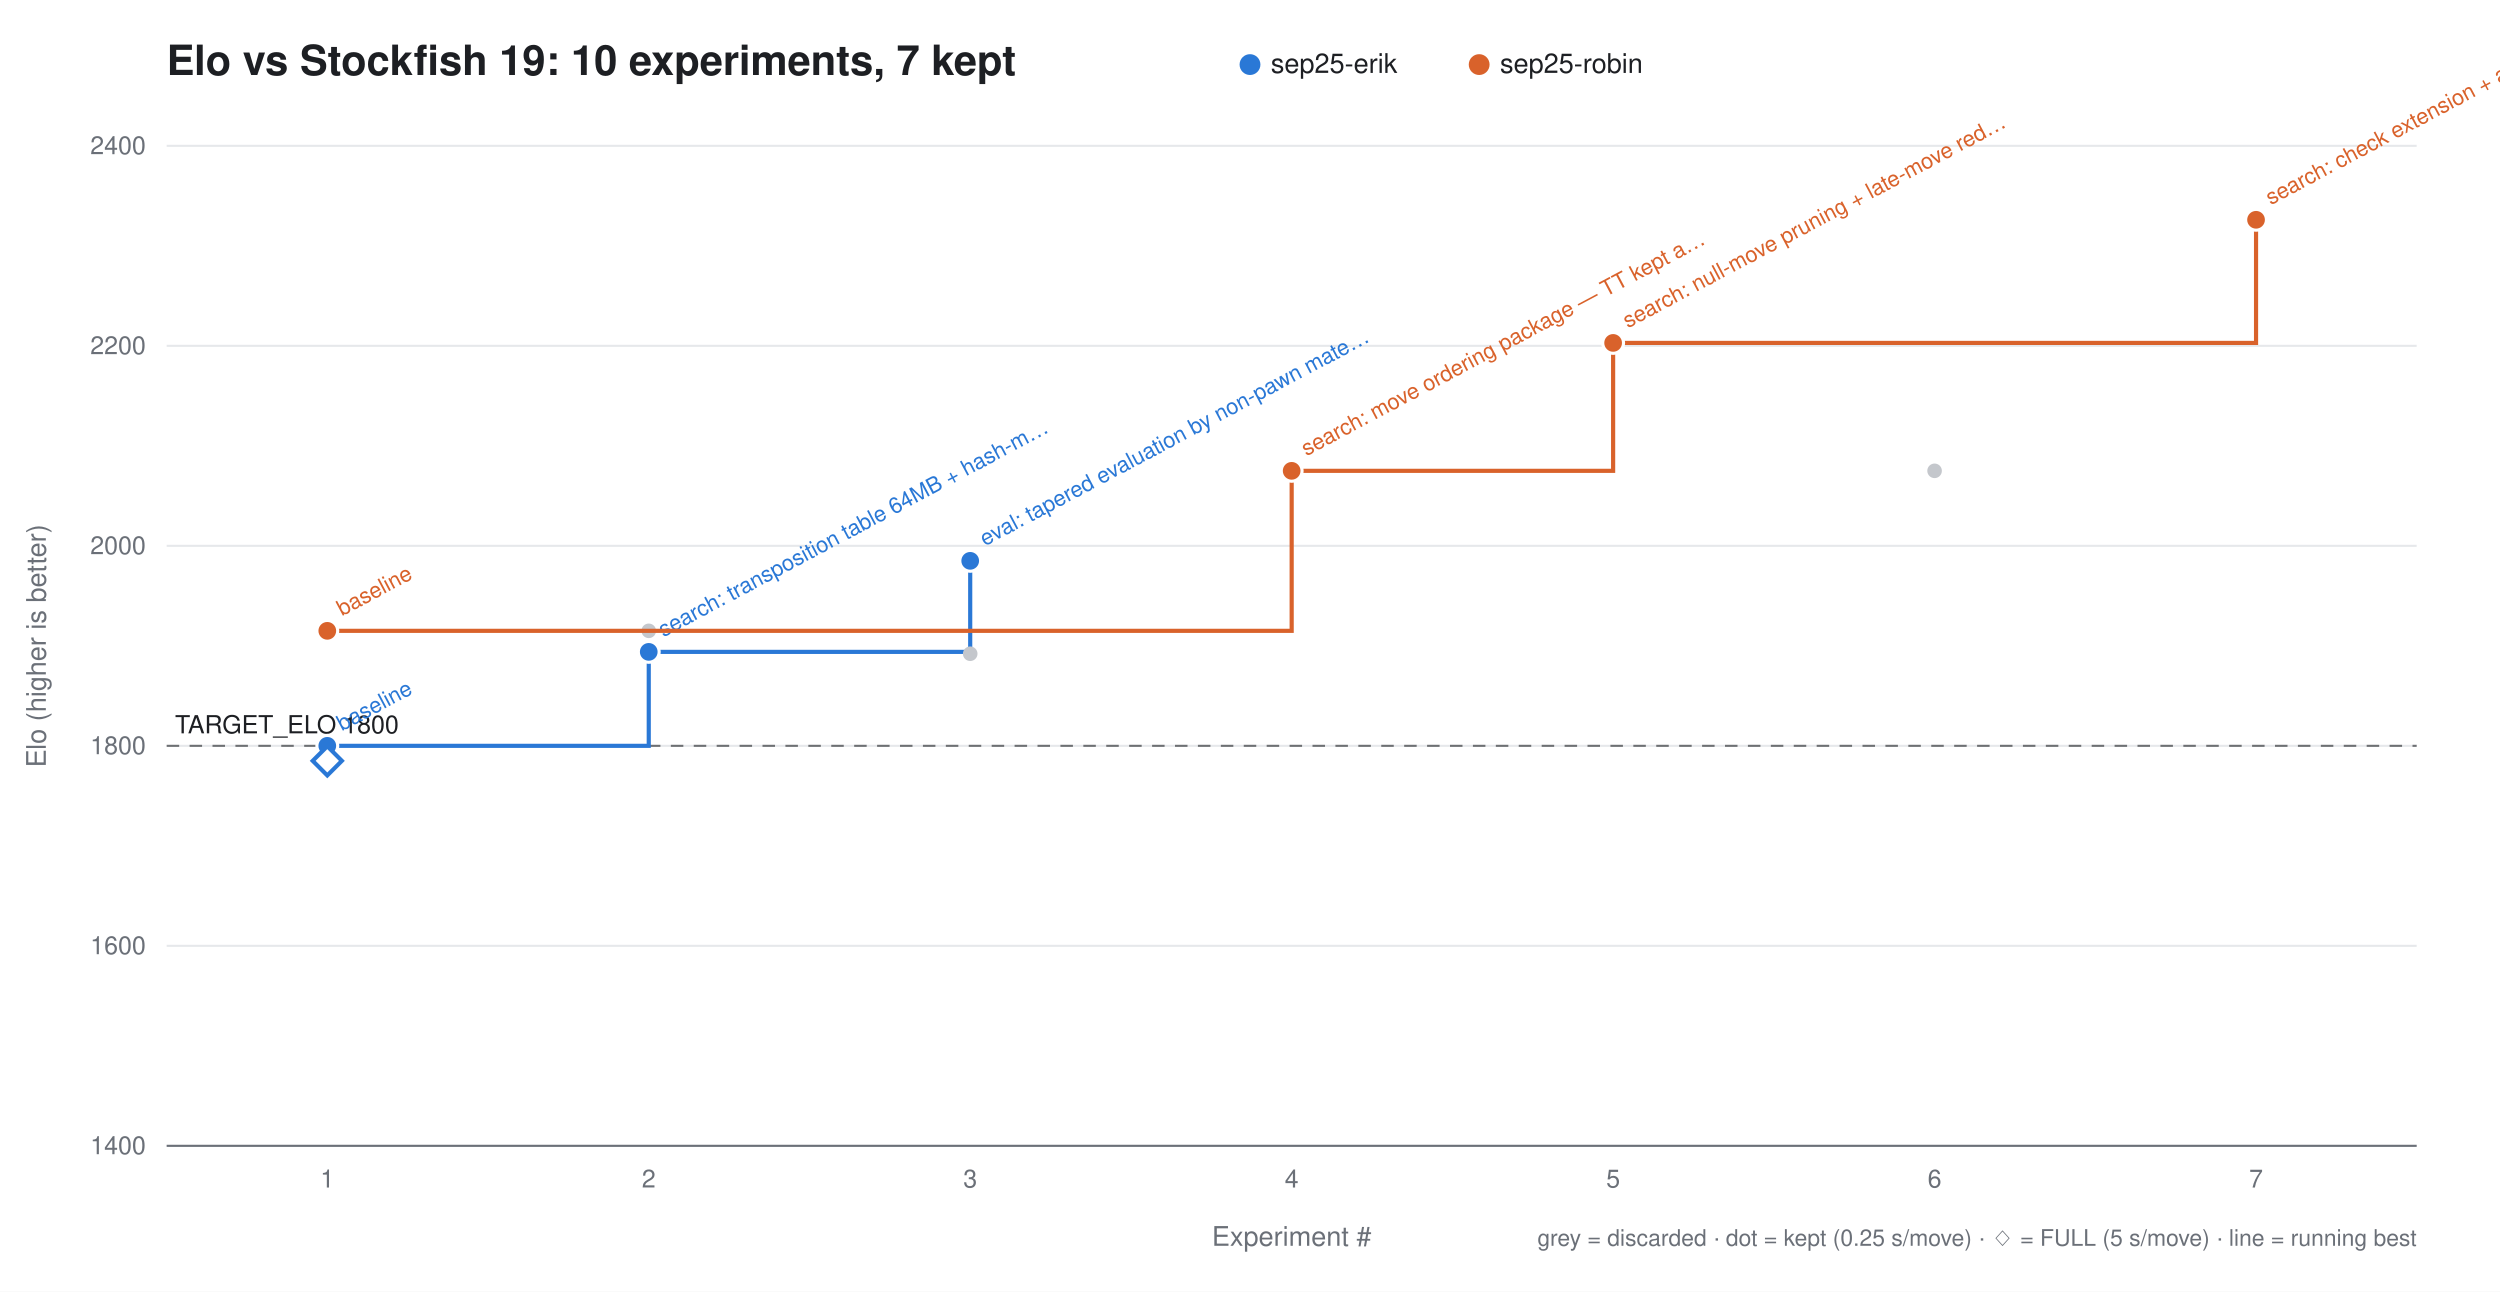
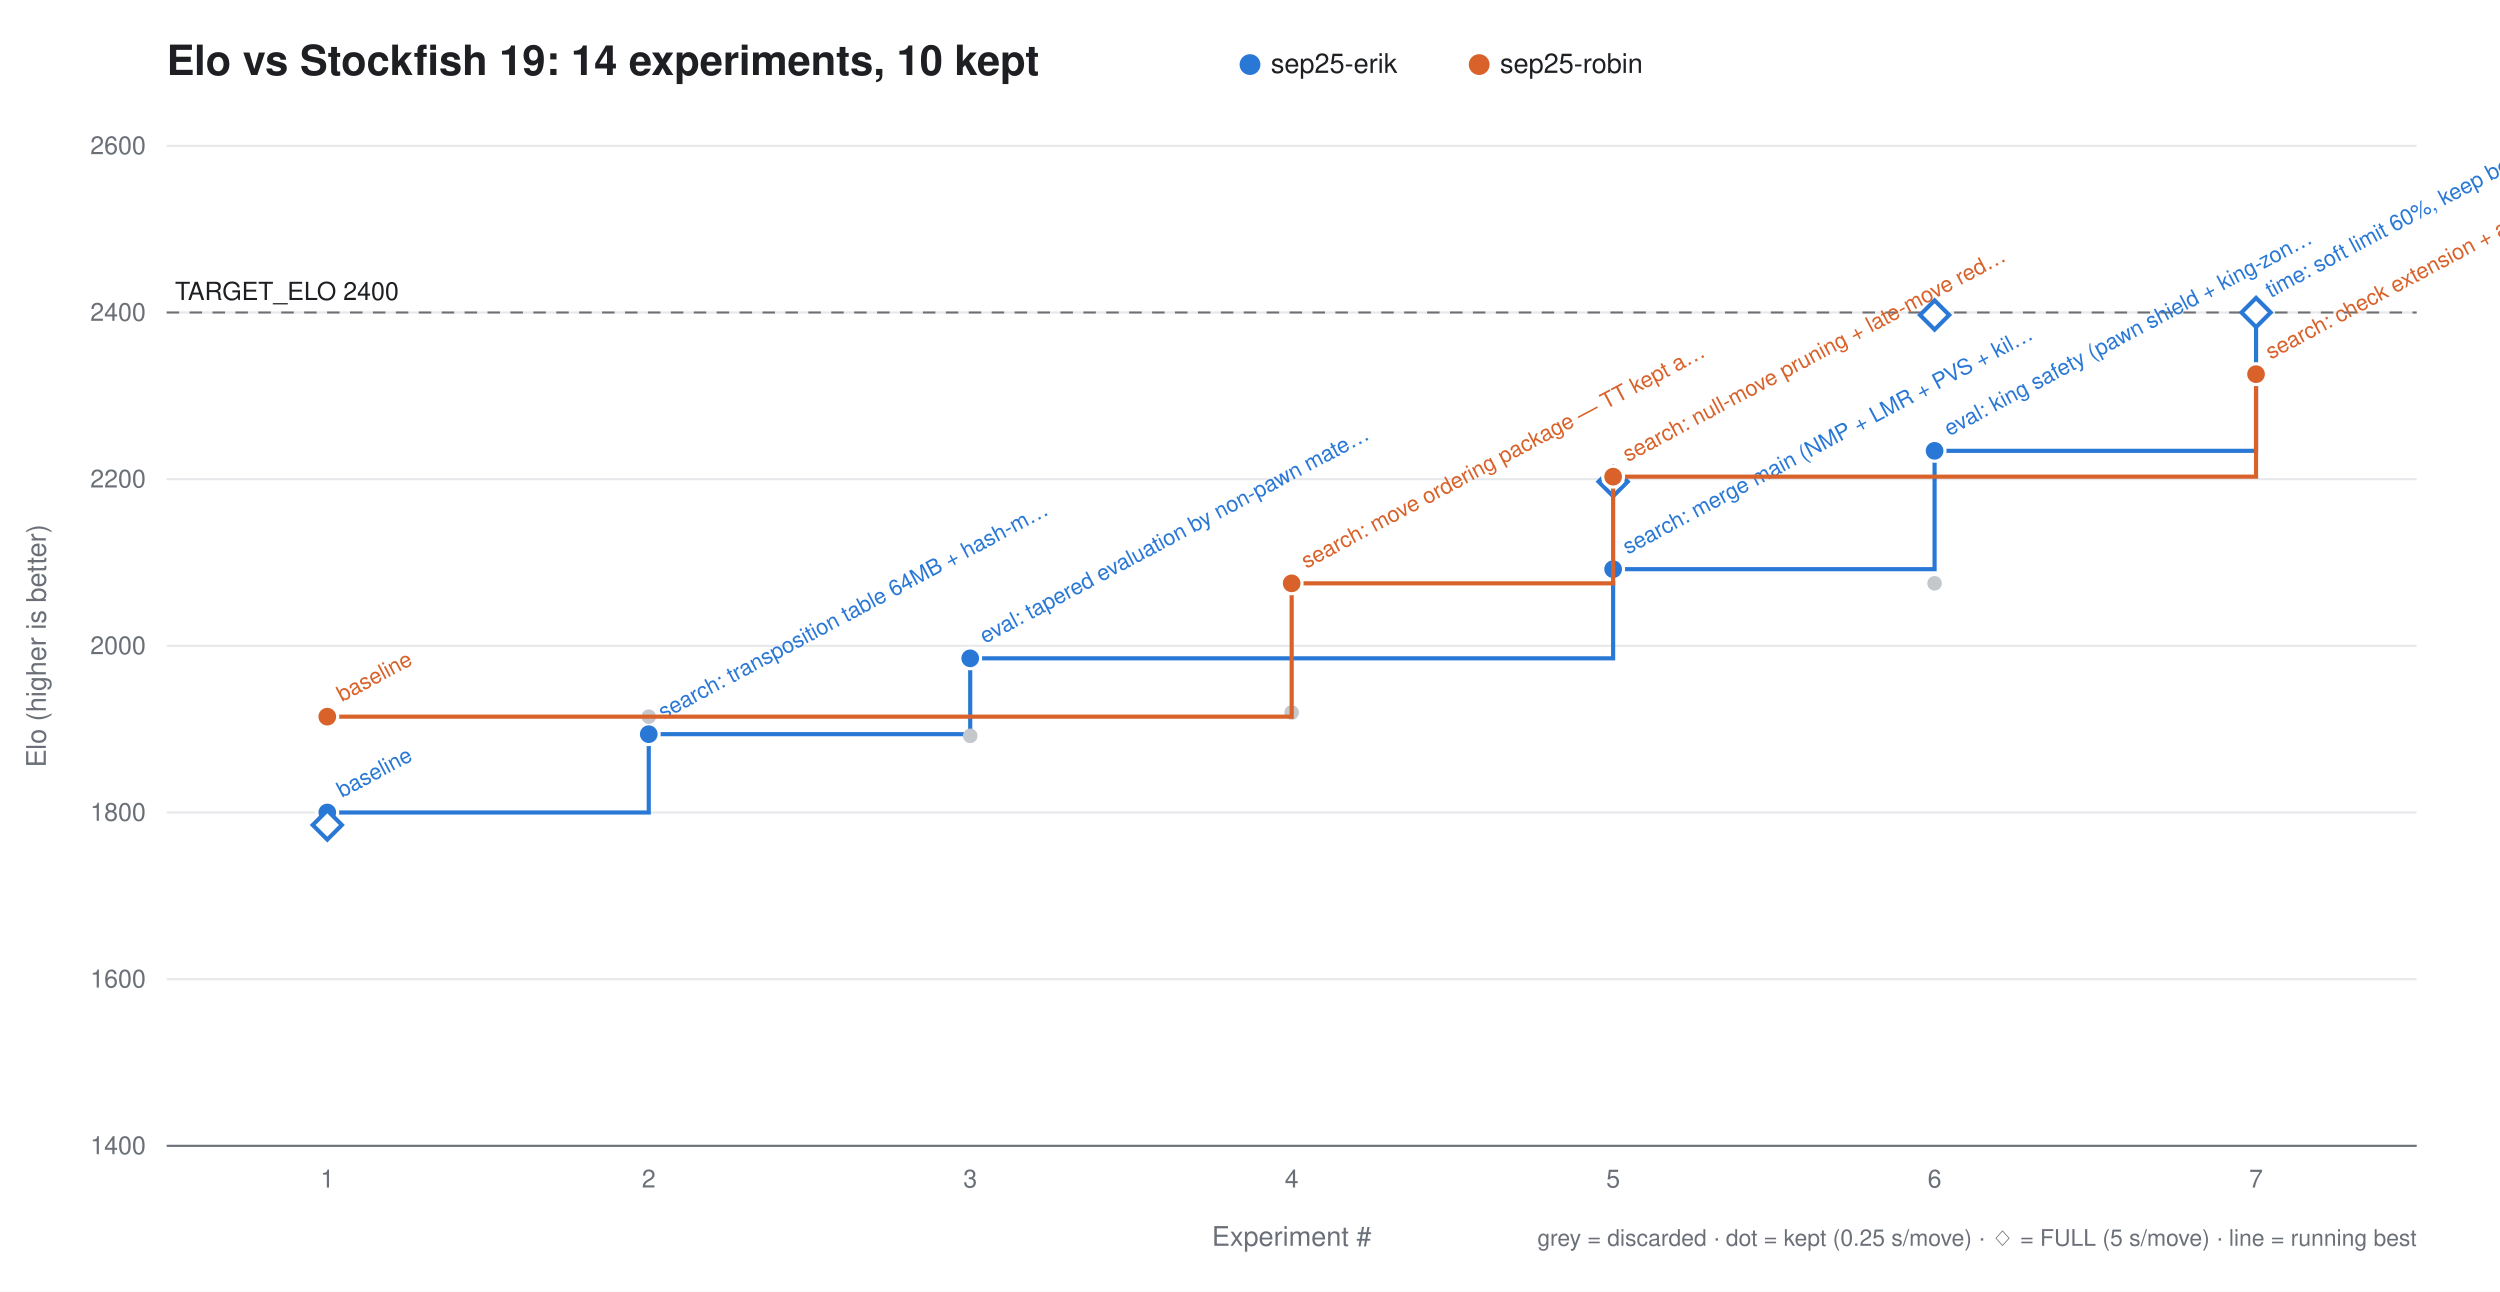
<svg xmlns="http://www.w3.org/2000/svg" width="1200" height="620" viewBox="0 0 1200 620" font-family="-apple-system,Segoe UI,Helvetica,Arial,sans-serif">
  <rect width="1200" height="620" fill="#ffffff" />
-   <text x="80" y="36" font-size="20" font-weight="600" fill="#1d1f23">Elo vs Stockfish 19: 10 experiments, 7 kept</text>
+   <text x="80" y="36" font-size="20" font-weight="600" fill="#1d1f23">Elo vs Stockfish 19: 14 experiments, 10 kept</text>
  <line x1="80" x2="1160" y1="550.0" y2="550.0" stroke="#e6e8eb" />
  <text x="70" y="554.0" font-size="12" text-anchor="end" fill="#6b7078">1400</text>
-   <line x1="80" x2="1160" y1="454.0" y2="454.0" stroke="#e6e8eb" />
-   <text x="70" y="458.0" font-size="12" text-anchor="end" fill="#6b7078">1600</text>
-   <line x1="80" x2="1160" y1="358.0" y2="358.0" stroke="#e6e8eb" />
-   <text x="70" y="362.0" font-size="12" text-anchor="end" fill="#6b7078">1800</text>
-   <line x1="80" x2="1160" y1="262.0" y2="262.0" stroke="#e6e8eb" />
-   <text x="70" y="266.0" font-size="12" text-anchor="end" fill="#6b7078">2000</text>
-   <line x1="80" x2="1160" y1="166.0" y2="166.0" stroke="#e6e8eb" />
-   <text x="70" y="170.0" font-size="12" text-anchor="end" fill="#6b7078">2200</text>
+   <line x1="80" x2="1160" y1="470.0" y2="470.0" stroke="#e6e8eb" />
+   <text x="70" y="474.0" font-size="12" text-anchor="end" fill="#6b7078">1600</text>
+   <line x1="80" x2="1160" y1="390.0" y2="390.0" stroke="#e6e8eb" />
+   <text x="70" y="394.0" font-size="12" text-anchor="end" fill="#6b7078">1800</text>
+   <line x1="80" x2="1160" y1="310.0" y2="310.0" stroke="#e6e8eb" />
+   <text x="70" y="314.0" font-size="12" text-anchor="end" fill="#6b7078">2000</text>
+   <line x1="80" x2="1160" y1="230.0" y2="230.0" stroke="#e6e8eb" />
+   <text x="70" y="234.0" font-size="12" text-anchor="end" fill="#6b7078">2200</text>
+   <line x1="80" x2="1160" y1="150.0" y2="150.0" stroke="#e6e8eb" />
+   <text x="70" y="154.0" font-size="12" text-anchor="end" fill="#6b7078">2400</text>
  <line x1="80" x2="1160" y1="70.0" y2="70.0" stroke="#e6e8eb" />
-   <text x="70" y="74.0" font-size="12" text-anchor="end" fill="#6b7078">2400</text>
+   <text x="70" y="74.0" font-size="12" text-anchor="end" fill="#6b7078">2600</text>
  <text x="157.1" y="570" font-size="12" text-anchor="middle" fill="#6b7078">1</text>
  <text x="311.4" y="570" font-size="12" text-anchor="middle" fill="#6b7078">2</text>
  <text x="465.7" y="570" font-size="12" text-anchor="middle" fill="#6b7078">3</text>
  <text x="620.0" y="570" font-size="12" text-anchor="middle" fill="#6b7078">4</text>
  <text x="774.3" y="570" font-size="12" text-anchor="middle" fill="#6b7078">5</text>
  <text x="928.6" y="570" font-size="12" text-anchor="middle" fill="#6b7078">6</text>
  <text x="1082.9" y="570" font-size="12" text-anchor="middle" fill="#6b7078">7</text>
  <line x1="80" x2="1160" y1="550" y2="550" stroke="#6b7078" />
  <text x="620.0" y="598" font-size="13" text-anchor="middle" fill="#6b7078">Experiment #</text>
  <text x="22" y="310.0" font-size="13" text-anchor="middle" fill="#6b7078" transform="rotate(-90 22 310.0)">Elo (higher is better)</text>
-   <line x1="80" x2="1160" y1="358.0" y2="358.0" stroke="#1d1f23" stroke-dasharray="6 5" opacity="0.6" />
-   <text x="84" y="352.0" font-size="12" fill="#1d1f23">TARGET_ELO 1800</text>
+   <line x1="80" x2="1160" y1="150.0" y2="150.0" stroke="#1d1f23" stroke-dasharray="6 5" opacity="0.6" />
+   <text x="84" y="144.0" font-size="12" fill="#1d1f23">TARGET_ELO 2400</text>
  <circle cx="600" cy="31" r="5" fill="#2a78d6" />
  <text x="610" y="35" font-size="13" fill="#1d1f23">sep25-erik</text>
-   <path d="M157.1,358.0 L311.4,358.0 L311.4,312.9 L465.7,312.9 L465.7,269.2 L465.7,269.2" fill="none" stroke="#2a78d6" stroke-width="2" />
-   <circle cx="157.1" cy="358.0" r="5" fill="#2a78d6" stroke="#ffffff" stroke-width="1.5" />
-   <text x="164.1" y="351.0" font-size="10.5" fill="#2a78d6" transform="rotate(-28 164.1 351.0)">baseline</text>
-   <circle cx="311.4" cy="312.9" r="5" fill="#2a78d6" stroke="#ffffff" stroke-width="1.5" />
-   <text x="318.4" y="305.9" font-size="10.5" fill="#2a78d6" transform="rotate(-28 318.4 305.9)">search: transposition table 64MB + hash-m…</text>
-   <circle cx="465.7" cy="269.2" r="5" fill="#2a78d6" stroke="#ffffff" stroke-width="1.5" />
-   <text x="472.7" y="262.2" font-size="10.5" fill="#2a78d6" transform="rotate(-28 472.7 262.2)">eval: tapered evaluation by non-pawn mate…</text>
-   <path d="M157.1,358.2 L164.1,365.2 L157.1,372.2 L150.1,365.2 Z" fill="#ffffff" stroke="#2a78d6" stroke-width="2" />
+   <circle cx="620.0" cy="342.0" r="3.5" fill="#c4c7cc" />
+   <path d="M157.1,390.0 L311.4,390.0 L311.4,352.4 L465.7,352.4 L465.7,316.0 L774.3,316.0 L774.3,273.2 L928.6,273.2 L928.6,216.4 L1082.9,216.4 L1082.9,150.0 L1082.9,150.0" fill="none" stroke="#2a78d6" stroke-width="2" />
+   <circle cx="157.1" cy="390.0" r="5" fill="#2a78d6" stroke="#ffffff" stroke-width="1.5" />
+   <text x="164.1" y="383.0" font-size="10.5" fill="#2a78d6" transform="rotate(-28 164.1 383.0)">baseline</text>
+   <circle cx="311.4" cy="352.4" r="5" fill="#2a78d6" stroke="#ffffff" stroke-width="1.5" />
+   <text x="318.4" y="345.4" font-size="10.5" fill="#2a78d6" transform="rotate(-28 318.4 345.4)">search: transposition table 64MB + hash-m…</text>
+   <circle cx="465.7" cy="316.0" r="5" fill="#2a78d6" stroke="#ffffff" stroke-width="1.5" />
+   <text x="472.7" y="309.0" font-size="10.5" fill="#2a78d6" transform="rotate(-28 472.7 309.0)">eval: tapered evaluation by non-pawn mate…</text>
+   <circle cx="774.3" cy="273.2" r="5" fill="#2a78d6" stroke="#ffffff" stroke-width="1.5" />
+   <text x="781.3" y="266.2" font-size="10.5" fill="#2a78d6" transform="rotate(-28 781.3 266.2)">search: merge main (NMP + LMR + PVS + kil…</text>
+   <circle cx="928.6" cy="216.4" r="5" fill="#2a78d6" stroke="#ffffff" stroke-width="1.5" />
+   <text x="935.6" y="209.4" font-size="10.5" fill="#2a78d6" transform="rotate(-28 935.6 209.4)">eval: king safety (pawn shield + king-zon…</text>
+   <circle cx="1082.9" cy="150.0" r="5" fill="#2a78d6" stroke="#ffffff" stroke-width="1.5" />
+   <text x="1089.9" y="143.0" font-size="10.5" fill="#2a78d6" transform="rotate(-28 1089.9 143.0)">time: soft limit 60%, keep best root move…</text>
+   <path d="M157.1,389.0 L164.1,396.0 L157.1,403.0 L150.1,396.0 Z" fill="#ffffff" stroke="#2a78d6" stroke-width="2" />
+   <path d="M774.3,224.2 L781.3,231.2 L774.3,238.2 L767.3,231.2 Z" fill="#ffffff" stroke="#2a78d6" stroke-width="2" />
+   <path d="M928.6,144.2 L935.6,151.2 L928.6,158.2 L921.6,151.2 Z" fill="#ffffff" stroke="#2a78d6" stroke-width="2" />
+   <path d="M1082.9,143.0 L1089.9,150.0 L1082.9,157.0 L1075.9,150.0 Z" fill="#ffffff" stroke="#2a78d6" stroke-width="2" />
  <circle cx="710" cy="31" r="5" fill="#d9622b" />
  <text x="720" y="35" font-size="13" fill="#1d1f23">sep25-robin</text>
-   <circle cx="311.4" cy="302.8" r="3.5" fill="#c4c7cc" />
-   <circle cx="465.7" cy="313.8" r="3.5" fill="#c4c7cc" />
-   <circle cx="928.6" cy="226.0" r="3.5" fill="#c4c7cc" />
-   <path d="M157.1,302.8 L620.0,302.8 L620.0,226.0 L774.3,226.0 L774.3,164.6 L1082.9,164.6 L1082.9,105.5 L1082.9,105.5" fill="none" stroke="#d9622b" stroke-width="2" />
-   <circle cx="157.1" cy="302.8" r="5" fill="#d9622b" stroke="#ffffff" stroke-width="1.5" />
-   <text x="164.1" y="295.8" font-size="10.5" fill="#d9622b" transform="rotate(-28 164.1 295.8)">baseline</text>
-   <circle cx="620.0" cy="226.0" r="5" fill="#d9622b" stroke="#ffffff" stroke-width="1.5" />
-   <text x="627.0" y="219.0" font-size="10.5" fill="#d9622b" transform="rotate(-28 627.0 219.0)">search: move ordering package — TT kept a…</text>
-   <circle cx="774.3" cy="164.6" r="5" fill="#d9622b" stroke="#ffffff" stroke-width="1.5" />
-   <text x="781.3" y="157.6" font-size="10.5" fill="#d9622b" transform="rotate(-28 781.3 157.6)">search: null-move pruning + late-move red…</text>
-   <circle cx="1082.9" cy="105.5" r="5" fill="#d9622b" stroke="#ffffff" stroke-width="1.5" />
-   <text x="1089.9" y="98.5" font-size="10.5" fill="#d9622b" transform="rotate(-28 1089.9 98.5)">search: check extension + all evasions in…</text>
+   <circle cx="311.4" cy="344.0" r="3.5" fill="#c4c7cc" />
+   <circle cx="465.7" cy="353.2" r="3.5" fill="#c4c7cc" />
+   <circle cx="928.6" cy="280.0" r="3.5" fill="#c4c7cc" />
+   <path d="M157.1,344.0 L620.0,344.0 L620.0,280.0 L774.3,280.0 L774.3,228.8 L1082.9,228.8 L1082.9,179.6 L1082.9,179.6" fill="none" stroke="#d9622b" stroke-width="2" />
+   <circle cx="157.1" cy="344.0" r="5" fill="#d9622b" stroke="#ffffff" stroke-width="1.5" />
+   <text x="164.1" y="337.0" font-size="10.5" fill="#d9622b" transform="rotate(-28 164.1 337.0)">baseline</text>
+   <circle cx="620.0" cy="280.0" r="5" fill="#d9622b" stroke="#ffffff" stroke-width="1.5" />
+   <text x="627.0" y="273.0" font-size="10.5" fill="#d9622b" transform="rotate(-28 627.0 273.0)">search: move ordering package — TT kept a…</text>
+   <circle cx="774.3" cy="228.8" r="5" fill="#d9622b" stroke="#ffffff" stroke-width="1.5" />
+   <text x="781.3" y="221.8" font-size="10.5" fill="#d9622b" transform="rotate(-28 781.3 221.8)">search: null-move pruning + late-move red…</text>
+   <circle cx="1082.9" cy="179.6" r="5" fill="#d9622b" stroke="#ffffff" stroke-width="1.5" />
+   <text x="1089.9" y="172.6" font-size="10.5" fill="#d9622b" transform="rotate(-28 1089.9 172.6)">search: check extension + all evasions in…</text>
  <text x="1160" y="598" font-size="11" text-anchor="end" fill="#6b7078">grey = discarded · dot = kept (0.25 s/move) · ◇ = FULL (5 s/move) · line = running best</text>
</svg>
